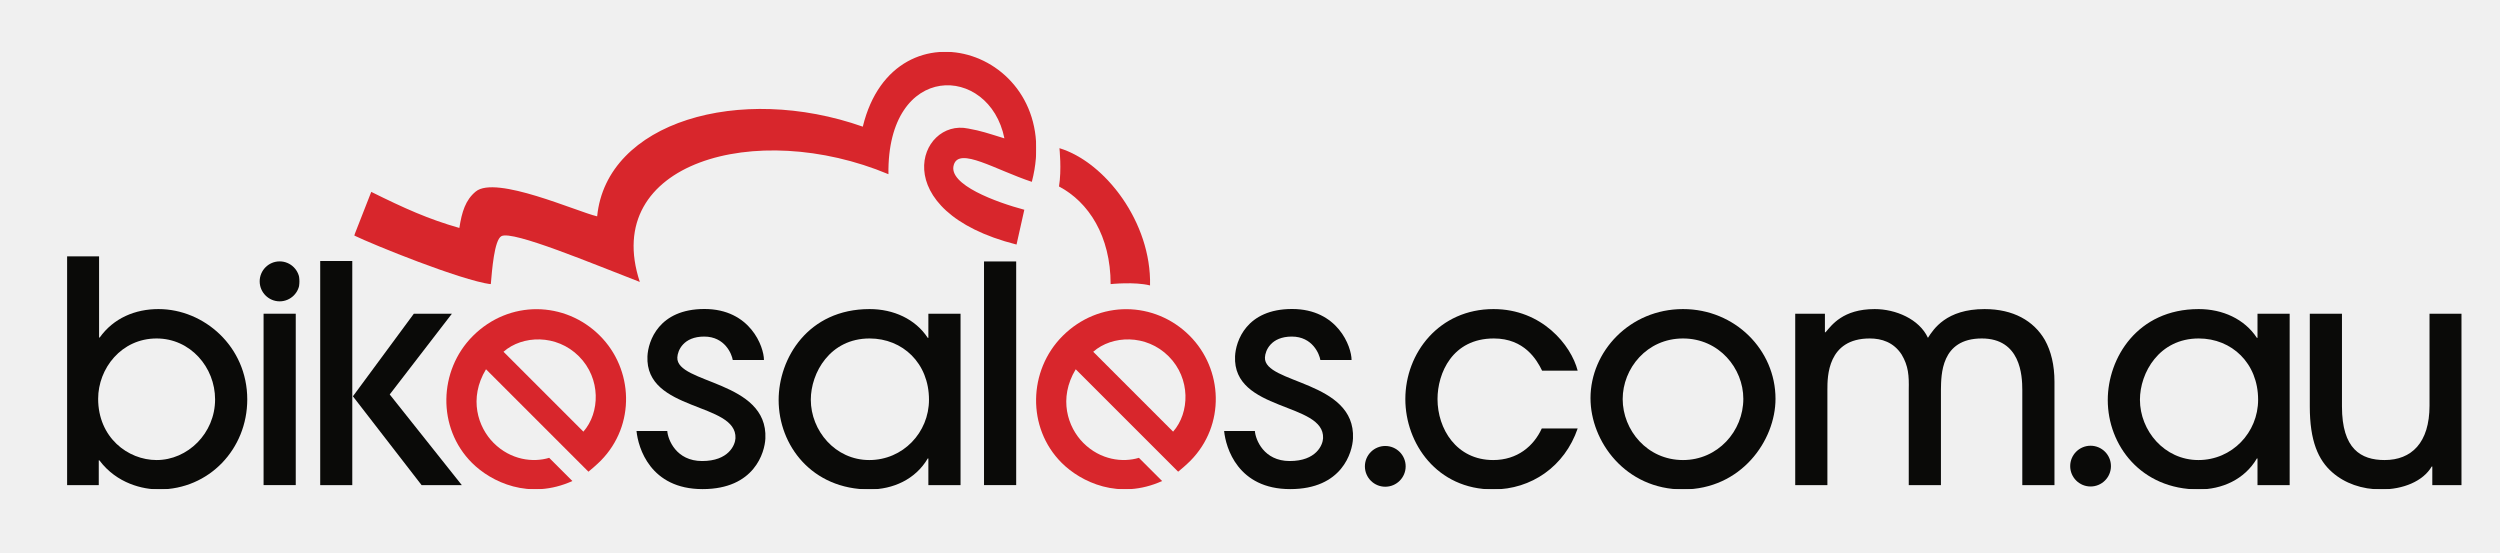
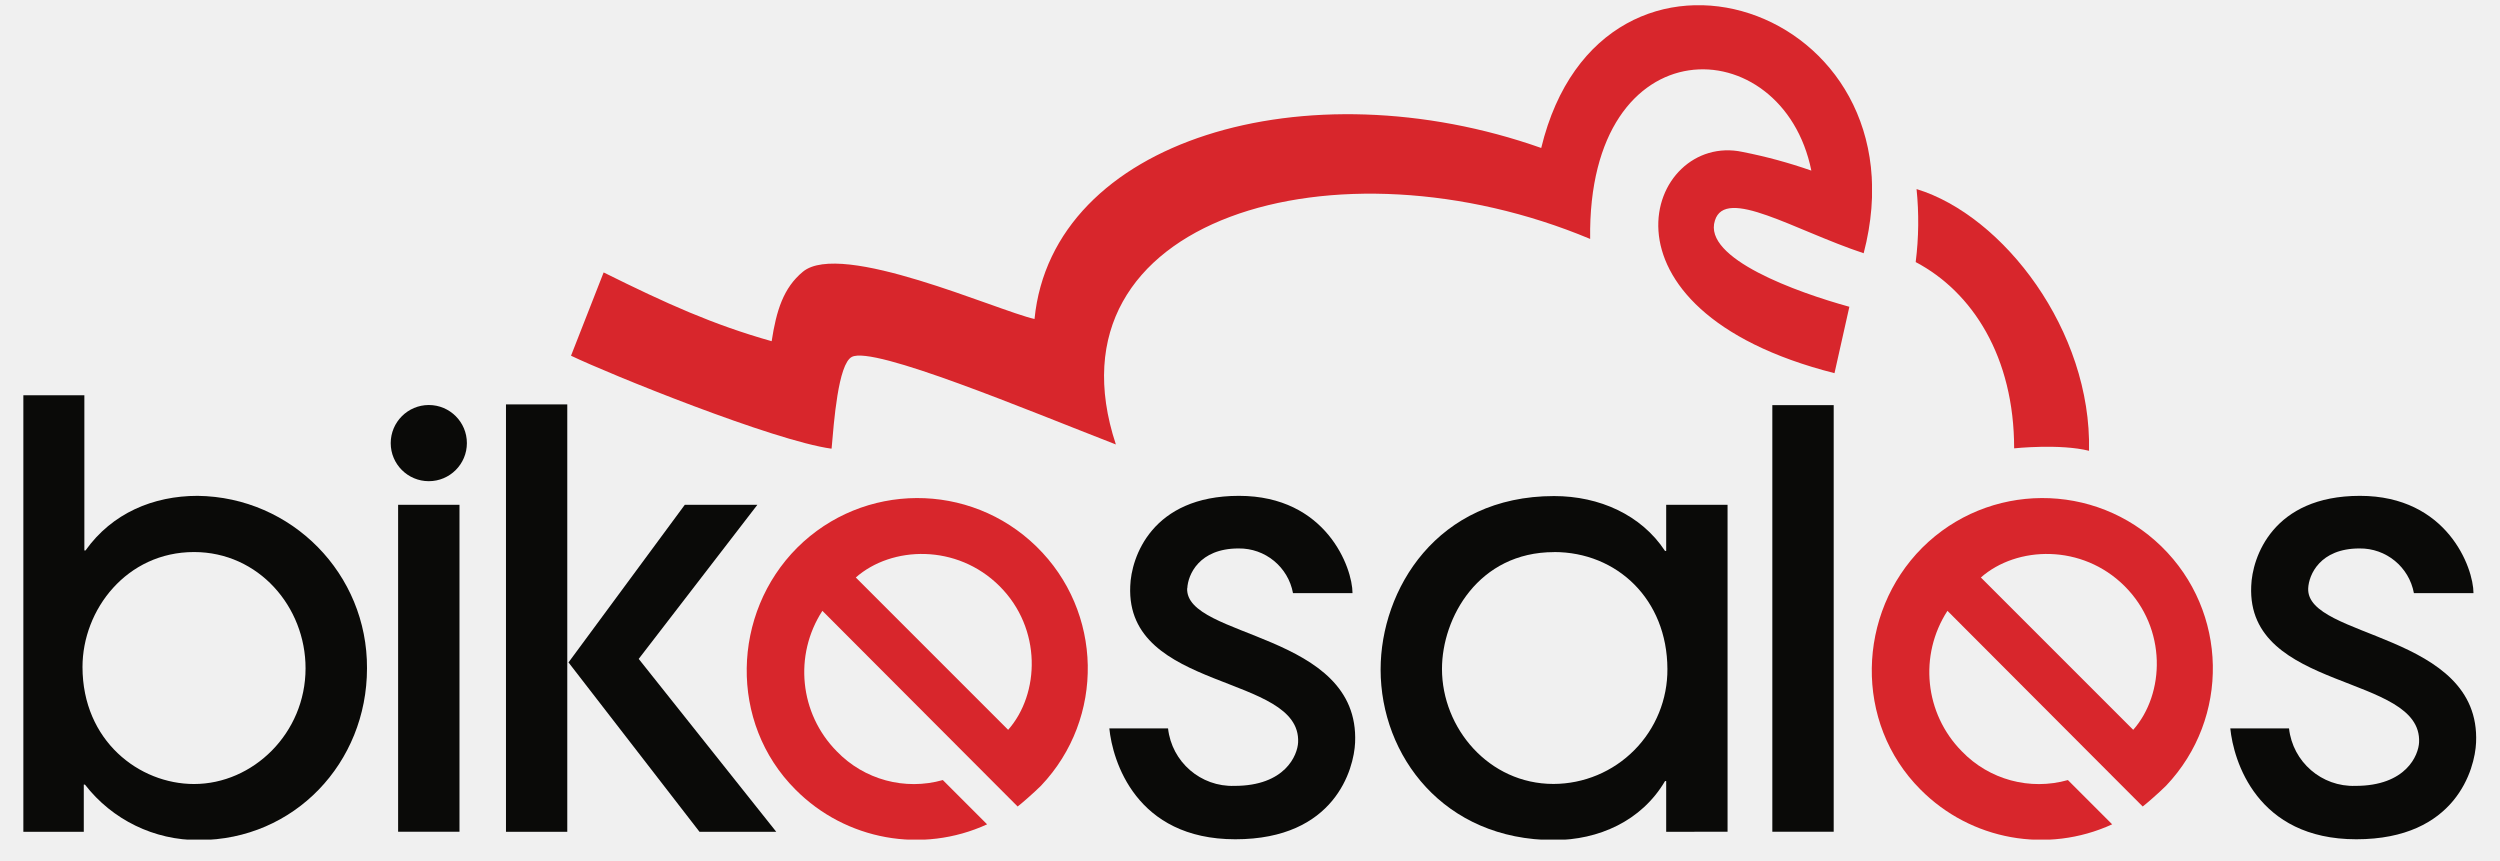
- <svg xmlns="http://www.w3.org/2000/svg" xmlns:xlink="http://www.w3.org/1999/xlink" width="710px" height="157px" viewBox="0 0 710 157" version="1.1">
+ <svg xmlns="http://www.w3.org/2000/svg" id="Layer_1" data-name="Layer 1" viewBox="0 0 347.89 119.69">
  <defs>
-     <polygon id="path-1" points="0.588 0.713 194.303 0.713 194.303 66.725 0.588 66.725 0.588 0.713" />
-     <polygon id="path-3" points="0.06 0.753 0.06 66.94 66.099 66.94 66.099 0.753 0.06 0.753" />
-     <polygon id="path-5" points="609.121 32.533 609.121 64.94 0.911 64.94 0.911 0.127 609.121 0.127" />
+     <style>.cls-1,.cls-2,.cls-3{fill:none;}.cls-2{clip-rule:evenodd;}.cls-3{fill-rule:evenodd;}.cls-4{clip-path:url(#clip-path);}.cls-5{clip-path:url(#clip-path-2);}.cls-6{clip-path:url(#clip-path-3);}.cls-7{clip-path:url(#clip-path-4);}.cls-8{clip-path:url(#clip-path-5);}.cls-9{fill:#d8262c;}.cls-10{clip-path:url(#clip-path-6);}.cls-11{clip-path:url(#clip-path-8);}.cls-12{clip-path:url(#clip-path-10);}.cls-13{clip-path:url(#clip-path-11);}.cls-14{clip-path:url(#clip-path-12);}.cls-15{fill:#0a0a08;}.cls-16{clip-path:url(#clip-path-15);}.cls-17{clip-path:url(#clip-path-16);}.cls-18{clip-path:url(#clip-path-18);}.cls-19{clip-path:url(#clip-path-20);}.cls-20{clip-path:url(#clip-path-22);}.cls-21{clip-path:url(#clip-path-23);}.cls-22{clip-path:url(#clip-path-24);}.cls-23{clip-path:url(#clip-path-27);}.cls-24{clip-path:url(#clip-path-28);}.cls-25{clip-path:url(#clip-path-32);}.cls-26{clip-path:url(#clip-path-33);}.cls-27{clip-path:url(#clip-path-37);}.cls-28{clip-path:url(#clip-path-38);}.cls-29{clip-path:url(#clip-path-42);}.cls-30{clip-path:url(#clip-path-43);}.cls-31{clip-path:url(#clip-path-45);}.cls-32{clip-path:url(#clip-path-47);}.cls-33{clip-path:url(#clip-path-48);}.cls-34{clip-path:url(#clip-path-50);}</style>
+     <clipPath id="clip-path">
+       <rect class="cls-1" x="79.45" y="0.73" width="181.05" height="61.7" />
+     </clipPath>
+     <clipPath id="clip-path-2">
+       <rect class="cls-1" x="-10.82" y="-21.43" width="363.57" height="159.82" />
+     </clipPath>
+     <clipPath id="clip-path-3">
+       <rect class="cls-1" x="78.9" y="-4.6" width="186.93" height="67.29" />
+     </clipPath>
+     <clipPath id="clip-path-4">
+       <path class="cls-1" d="M84,37.91c8.74,4.34,15.23,7.27,23.38,9.57.66-4.27,1.63-7.42,4.35-9.67,5.33-4.39,26.94,5.38,32.23,6.58,2.46-25,37.84-35.32,70.51-23.8,8.44-34.88,53.89-19.92,44.87,14.65-9.7-3.22-19.24-9.3-20.7-4.55-1.72,5.28,11.46,10,18.71,12l-2.07,9.24c-35.05-8.91-26-33.61-12.8-30.79a70,70,0,0,1,9.58,2.6c-4-19.78-31.19-20.59-30.78,9.51-35.19-14.73-76.44-3-66,28.6C143,57.09,121.51,48.06,118.53,49.67c-1.9,1-2.49,9.09-2.81,12.77-8.06-1.1-31-10.41-36.26-12.94L84,37.91" />
+     </clipPath>
+     <clipPath id="clip-path-5">
+       <rect class="cls-1" x="78.9" y="0.07" width="182.25" height="62.62" />
+     </clipPath>
+     <clipPath id="clip-path-6">
+       <path class="cls-1" d="M290.7,62.75c.39-16.71-11.92-32.75-24-36.44a44.69,44.69,0,0,1-.12,10.16c7.91,4.17,13.7,13.2,13.7,25.92,0,0,6.39-.68,10.46.35" />
+     </clipPath>
+     <clipPath id="clip-path-8">
+       <rect class="cls-1" x="3.25" y="54.98" width="61.72" height="61.86" />
+     </clipPath>
+     <clipPath id="clip-path-10">
+       <rect class="cls-1" x="53.67" y="56.15" width="12.15" height="11.22" />
+     </clipPath>
+     <clipPath id="clip-path-11">
+       <path class="cls-1" d="M59.67,56.36a5.3,5.3,0,1,1-5.3,5.3,5.31,5.31,0,0,1,5.3-5.3" />
+     </clipPath>
+     <clipPath id="clip-path-12">
+       <rect class="cls-1" x="3.2" y="54.28" width="62.62" height="62.62" />
+     </clipPath>
+     <clipPath id="clip-path-15">
+       <rect class="cls-1" x="3.2" y="54.28" width="48.6" height="62.62" />
+     </clipPath>
+     <clipPath id="clip-path-16">
+       <path class="cls-1" d="M3.2,115.75V55h8.54v21.6h.16C15.6,71.4,21.34,69,27.5,69A23.86,23.86,0,0,1,51.07,93c0,13.14-10.1,23.9-23.4,23.9a19.9,19.9,0,0,1-15.85-7.72h-.16v6.57ZM27,109.1c8.21,0,15.52-7.06,15.52-16.1C42.53,84.46,36,76.82,27,76.82c-9.36,0-15.52,8-15.52,16C11.49,103.1,19.37,109.1,27,109.1Z" />
+     </clipPath>
+     <clipPath id="clip-path-18">
+       <rect class="cls-1" x="55.4" y="70.25" width="8.54" height="45.49" />
+     </clipPath>
+     <clipPath id="clip-path-20">
+       <polygon class="cls-2" points="638.86 86.55 638.86 116.84 70.41 116.84 70.41 56.27 638.86 56.27 638.86 86.55" />
+     </clipPath>
+     <clipPath id="clip-path-22">
+       <rect class="cls-1" x="69.55" y="56.15" width="39.25" height="59.82" />
+     </clipPath>
+     <clipPath id="clip-path-23">
+       <polyline class="cls-1" points="105.39 70.25 88.88 91.69 108.02 115.75 97.34 115.75 79.11 92.18 78.94 92.18 78.94 115.75 70.41 115.75 70.41 56.27 78.94 56.27 78.94 92.18 79.11 92.18 95.29 70.25 105.39 70.25" />
+     </clipPath>
+     <clipPath id="clip-path-24">
+       <rect class="cls-1" x="69.55" y="56.15" width="275.72" height="60.75" />
+     </clipPath>
+     <clipPath id="clip-path-27">
+       <rect class="cls-1" x="101.33" y="66.43" width="53.27" height="54.21" />
+     </clipPath>
+     <clipPath id="clip-path-28">
+       <path class="cls-1" d="M114.44,85a15.68,15.68,0,0,0,2,19.55,14.87,14.87,0,0,0,14.76,4l6.16,6.16a23.66,23.66,0,0,1-26.67-4.84c-9.3-9.3-8.86-24.54.25-33.66a23.71,23.71,0,0,1,33.93,33.12c-1,1-2.79,2.55-3.26,2.9Zm25.85,16.56c4.41-5,4.73-14.09-1.2-20s-15-5.6-20-1.2Z" />
+     </clipPath>
+     <clipPath id="clip-path-32">
+       <rect class="cls-1" x="257.41" y="66.43" width="54.21" height="54.21" />
+     </clipPath>
+     <clipPath id="clip-path-33">
+       <path class="cls-1" d="M271,85a15.68,15.68,0,0,0,2,19.55,14.87,14.87,0,0,0,14.76,4l6.16,6.16a23.66,23.66,0,0,1-26.67-4.84c-9.3-9.3-8.86-24.54.25-33.66a23.71,23.71,0,0,1,33.93,33.12c-1,1-2.79,2.55-3.26,2.9Zm25.85,16.56c4.41-5,4.73-14.09-1.2-20s-15-5.6-20-1.2Z" />
+     </clipPath>
+     <clipPath id="clip-path-37">
+       <rect class="cls-1" x="191.99" y="68.3" width="48.6" height="48.6" />
+     </clipPath>
+     <clipPath id="clip-path-38">
+       <path class="cls-1" d="M231.86,115.75v-7.06h-.16c-3.28,5.58-9.28,8.21-15.44,8.21-15.36,0-24.14-11.74-24.14-23.73,0-11.09,7.8-24.14,24.14-24.14,6.32,0,12.15,2.63,15.44,7.64h.16V70.25h8.54v45.49Zm-15.6-38.92c-10.51,0-15.6,9.11-15.6,16.26,0,8.21,6.49,16,15.52,16a15.89,15.89,0,0,0,15.85-16C232,83.39,225,76.82,216.26,76.82Z" />
+     </clipPath>
+     <clipPath id="clip-path-42">
+       <rect class="cls-1" x="246.2" y="56.15" width="9.35" height="59.82" />
+     </clipPath>
+     <clipPath id="clip-path-43">
+       <rect class="cls-1" x="246.63" y="56.38" width="8.54" height="59.36" />
+     </clipPath>
+     <clipPath id="clip-path-45">
+       <polygon class="cls-2" points="344.58 86.55 344.58 116.84 70.41 116.84 70.41 56.27 344.58 56.27 344.58 86.55" />
+     </clipPath>
+     <clipPath id="clip-path-47">
+       <rect class="cls-1" x="153.67" y="68.3" width="191.6" height="48.6" />
+     </clipPath>
+     <clipPath id="clip-path-48">
+       <path class="cls-1" d="M321.2,81.87c.08-1.86,1.62-5.55,7.13-5.55a7.6,7.6,0,0,1,7.58,6.22h8.29c0-3.53-3.65-13.54-15.8-13.54s-15,8.57-15.13,12.56c-.66,14.76,23.79,12.14,23.36,21.74-.08,1.78-1.79,6.06-8.85,6.06a9,9,0,0,1-9.25-8h-8.17c.44,4.45,3.65,15.43,17.53,15.43s16.51-9.8,16.67-13.45C345.26,88,320.88,88.9,321.2,81.87" />
+     </clipPath>
+     <clipPath id="clip-path-50">
+       <path class="cls-1" d="M165.22,81.87c.08-1.86,1.62-5.55,7.13-5.55a7.6,7.6,0,0,1,7.58,6.22h8.28c0-3.53-3.65-13.54-15.8-13.54s-15,8.57-15.13,12.56c-.66,14.76,23.79,12.14,23.36,21.74-.08,1.78-1.79,6.06-8.85,6.06a9,9,0,0,1-9.25-8h-8.17c.44,4.45,3.65,15.43,17.53,15.43s16.51-9.8,16.67-13.45c.69-15.41-23.69-14.46-23.37-21.49" />
+     </clipPath>
  </defs>
-   <g id="Page-1" stroke="none" stroke-width="1" fill="none" fill-rule="evenodd">
-     <g id="Biksesales-logo">
-       <g id="bikesales_Logo_RGB" transform="translate(19, 14)">
-         <g id="Group-3" transform="translate(81, 0)">
-           <mask id="mask-2" fill="white">
-             <use xlink:href="#path-1" />
-           </mask>
-           <g id="Clip-2" />
-           <path d="M5.437,40.493 C14.79,45.132 21.733,48.267 30.457,50.737 C31.162,46.172 32.196,42.798 35.11,40.395 C40.811,35.699 63.938,46.155 69.593,47.44 C72.229,20.641 110.081,9.654 145.036,21.971 C154.066,-15.349 202.698,0.657 193.04,37.642 C182.661,34.2 172.45,27.69 170.892,32.775 C169.049,38.425 183.152,43.508 190.906,45.569 L188.694,55.454 C151.19,45.926 160.86,19.493 175.001,22.512 C178.676,23.171 180.405,23.802 185.252,25.296 C181.024,4.131 151.878,3.265 152.317,35.473 C114.661,19.712 70.527,32.231 81.708,66.071 C68.54,61.01 45.588,51.348 42.399,53.067 C40.363,54.163 39.736,62.795 39.388,66.725 C30.761,65.545 6.192,55.587 0.588,52.882 L5.437,40.493" id="Fill-1" fill="#D8262C" mask="url(#mask-2)" />
-         </g>
-         <path d="M307.612,67.065 C308.034,49.184 294.856,32.026 281.88,28.081 C281.88,28.081 282.547,34.164 281.755,38.956 C290.214,43.414 296.418,53.081 296.418,66.687 C296.418,66.687 303.255,65.956 307.612,67.065" id="Fill-4" fill="#D8262C" />
-         <g id="Group-8" transform="translate(0, 58)">
-           <mask id="mask-4" fill="white">
-             <use xlink:href="#path-3" />
-           </mask>
-           <g id="Clip-6" />
-           <path d="M60.424,2.234 C63.548,2.234 66.099,4.783 66.099,7.908 C66.099,11.033 63.548,13.582 60.424,13.582 C57.3,13.582 54.75,11.033 54.75,7.908 C54.75,4.783 57.3,2.234 60.424,2.234" id="Fill-5" fill="#0A0A08" mask="url(#mask-4)" />
-           <path d="M25.479,58.653 C34.265,58.653 42.085,51.096 42.085,41.432 C42.085,32.294 35.056,24.124 25.479,24.124 C15.463,24.124 8.874,32.646 8.874,41.257 C8.874,52.239 17.309,58.653 25.479,58.653 Z M0,65.769 L0,0.753 L9.137,0.753 L9.137,23.86 L9.313,23.86 C13.267,18.325 19.417,15.777 26.006,15.777 C38.922,15.777 51.222,26.408 51.222,41.432 C51.222,55.49 40.415,67 26.182,67 C21.701,67 14.233,65.418 9.225,58.741 L9.049,58.741 L9.049,65.769 L0,65.769 L0,65.769 Z" id="Fill-7" fill="#0A0A08" mask="url(#mask-4)" />
-         </g>
-         <polygon id="Fill-9" fill="#0A0A08" points="55.856 123.769 64.993 123.769 64.993 75.095 55.856 75.095" />
-         <g id="Group-21" transform="translate(71, 60)">
-           <mask id="mask-6" fill="white">
-             <use xlink:href="#path-5" />
-           </mask>
-           <g id="Clip-11" />
-           <polyline id="Fill-10" fill="#0A0A08" mask="url(#mask-6)" points="38.339 15.095 20.679 38.026 41.151 63.769 29.729 63.769 10.224 38.553 10.048 38.553 10.048 63.769 0.911 63.769 0.911 0.127 10.048 0.127 10.048 38.553 10.224 38.553 27.532 15.095 38.339 15.095" />
-           <path d="M75.683,48.589 C80.399,43.24 80.742,33.518 74.404,27.18 C68.066,20.842 58.344,21.185 52.994,25.9 L75.683,48.589 Z M48.024,30.871 C43.025,39.166 45.742,47.35 50.178,51.787 C55.058,56.666 61.402,57.42 65.97,56.021 L72.561,62.613 C60.317,68.138 49.473,62.885 44.022,57.435 C34.071,47.483 34.538,31.175 44.291,21.422 C54.604,11.109 70.482,11.455 80.369,21.341 C89.875,30.847 90.598,46.729 80.597,56.857 C79.479,57.975 77.613,59.588 77.114,59.961 L48.024,30.871 L48.024,30.871 Z" id="Fill-12" fill="#D8262C" mask="url(#mask-6)" />
-           <path d="M243.165,48.589 C247.881,43.24 248.224,33.518 241.886,27.18 C235.548,20.842 225.826,21.185 220.476,25.9 L243.165,48.589 Z M215.506,30.871 C210.507,39.166 213.224,47.35 217.66,51.787 C222.54,56.666 228.884,57.42 233.452,56.021 L240.042,62.613 C227.799,68.138 216.955,62.885 211.504,57.435 C201.554,47.484 202.02,31.175 211.773,21.422 C222.086,11.109 237.964,11.455 247.851,21.341 C257.357,30.847 258.08,46.729 248.079,56.857 C246.961,57.975 245.095,59.588 244.596,59.961 L215.506,30.871 L215.506,30.871 Z" id="Fill-13" fill="#D8262C" mask="url(#mask-6)" />
-           <path d="M156.963,22.124 C145.717,22.124 140.27,31.876 140.27,39.52 C140.27,48.305 147.211,56.653 156.875,56.653 C166.452,56.653 173.833,48.833 173.833,39.52 C173.833,29.152 166.365,22.124 156.963,22.124 Z M173.657,63.769 L173.657,56.213 L173.481,56.213 C169.967,62.188 163.553,65 156.963,65 C140.534,65 131.133,52.435 131.133,39.608 C131.133,27.747 139.479,13.777 156.963,13.777 C163.729,13.777 169.967,16.589 173.481,21.948 L173.657,21.948 L173.657,15.095 L182.794,15.095 L182.794,63.769 L173.657,63.769 L173.657,63.769 Z" id="Fill-14" fill="#0A0A08" mask="url(#mask-6)" />
-           <polygon id="Fill-15" fill="#0A0A08" mask="url(#mask-6)" points="189.46 63.769 198.597 63.769 198.597 0.253 189.46 0.253" />
-           <path d="M347.951,31.261 C346.457,28.186 342.943,22.124 334.244,22.124 C322.471,22.124 318.254,31.964 318.254,39.344 C318.254,47.779 323.613,56.653 334.068,56.653 C340.922,56.653 345.578,52.699 347.863,47.691 L358.055,47.691 C354.365,58.498 344.875,65 334.068,65 C318.078,65 309.117,51.908 309.117,39.344 C309.117,26.166 318.781,13.777 334.156,13.777 C347.951,13.777 356.209,24.056 358.055,31.261 L347.951,31.261" id="Fill-16" fill="#0A0A08" mask="url(#mask-6)" />
-           <path d="M387.973,22.124 C377.693,22.124 370.842,30.646 370.842,39.344 C370.842,48.13 377.781,56.653 387.973,56.653 C397.814,56.653 405.105,48.481 405.105,39.257 C405.105,30.646 398.254,22.124 387.973,22.124 Z M387.973,65 C371.631,65 361.703,51.38 361.703,39.081 C361.703,25.814 372.861,13.777 387.973,13.777 C402.734,13.777 414.244,25.375 414.244,39.257 C414.244,51.118 404.492,65 387.973,65 L387.973,65 Z" id="Fill-17" fill="#0A0A08" mask="url(#mask-6)" />
-           <path d="M484.332,63.769 L484.332,36.709 C484.332,32.579 483.805,22.124 472.822,22.124 C461.137,22.124 461.313,32.579 461.225,36.621 L461.225,63.769 L452.086,63.769 L452.086,36.709 C452.174,32.667 451.998,29.943 450.066,26.692 C447.781,23.178 444.355,22.124 441.016,22.124 C428.98,22.124 428.98,33.018 428.98,36.621 L428.98,63.769 L419.842,63.769 L419.842,15.095 L428.277,15.095 L428.277,20.367 L428.453,20.367 C430.209,18.345 433.373,13.777 442.422,13.777 C448.309,13.777 455.074,16.589 457.535,21.948 C459.115,19.488 462.719,13.777 473.613,13.777 C481.783,13.777 487.582,17.116 490.746,22.563 C492.502,25.726 493.469,29.679 493.469,34.423 L493.469,63.769 L484.332,63.769" id="Fill-18" fill="#0A0A08" mask="url(#mask-6)" />
-           <path d="M534.436,22.124 C523.189,22.124 517.742,31.876 517.742,39.52 C517.742,48.305 524.684,56.653 534.348,56.653 C543.924,56.653 551.305,48.833 551.305,39.52 C551.305,29.152 543.836,22.124 534.436,22.124 Z M551.129,63.769 L551.129,56.213 L550.953,56.213 C547.439,62.188 541.025,65 534.436,65 C518.006,65 508.605,52.435 508.605,39.608 C508.605,27.747 516.951,13.777 534.436,13.777 C541.201,13.777 547.439,16.589 550.953,21.948 L551.129,21.948 L551.129,15.095 L560.266,15.095 L560.266,63.769 L551.129,63.769 L551.129,63.769 Z" id="Fill-19" fill="#0A0A08" mask="url(#mask-6)" />
-           <path d="M575.119,15.095 L575.119,41.453 C575.119,53.49 580.479,56.653 587.244,56.653 C594.801,56.653 599.984,51.82 599.984,41.189 L599.984,15.095 L609.121,15.095 L609.121,63.769 L600.775,63.769 L600.775,58.498 L600.6,58.498 C598.139,62.714 592.428,65 586.277,65 C580.742,65 575.91,63.242 572.396,60.167 C568.354,56.653 565.982,51.205 565.982,41.453 L565.982,15.095 L575.119,15.095" id="Fill-20" fill="#0A0A08" mask="url(#mask-6)" />
-         </g>
-         <path d="M340.242,87.523 C340.33,85.535 341.971,81.586 347.873,81.586 C353.783,81.586 355.73,86.611 355.98,88.236 L364.846,88.242 C364.846,84.465 360.941,73.754 347.945,73.754 C334.953,73.754 331.946,82.919 331.755,87.188 C331.048,102.979 357.213,100.176 356.754,110.453 C356.668,112.362 354.838,116.933 347.283,116.933 C339.902,116.933 337.563,110.845 337.387,108.4 L328.649,108.4 C329.12,113.165 332.553,124.907 347.41,124.907 C362.195,124.907 365.076,114.417 365.25,110.514 C365.988,94.031 339.904,95.047 340.242,87.523" id="Fill-22" fill="#0A0A08" />
-         <path d="M173.36,87.523 C173.449,85.535 175.089,81.586 180.992,81.586 C186.902,81.586 188.85,86.611 189.1,88.236 L197.964,88.242 C197.964,84.465 194.061,73.754 181.064,73.754 C168.071,73.754 165.064,82.919 164.874,87.188 C164.167,102.979 190.332,100.176 189.873,110.453 C189.787,112.362 187.956,116.933 180.402,116.933 C173.021,116.933 170.681,110.845 170.506,108.4 L161.768,108.4 C162.239,113.165 165.671,124.907 180.529,124.907 C195.313,124.907 198.195,114.417 198.368,110.514 C199.107,94.031 173.023,95.047 173.36,87.523" id="Fill-23" fill="#0A0A08" />
-         <path d="M380.207,118.447 C380.207,121.641 377.612,124.23 374.419,124.23 C371.222,124.23 368.631,121.641 368.631,118.447 C368.631,115.25 371.222,112.658 374.419,112.658 C377.612,112.658 380.207,115.25 380.207,118.447" id="Fill-24" fill="#0A0A08" />
-         <path d="M580.508,118.38 C580.508,121.571 577.916,124.164 574.723,124.164 C571.527,124.164 568.937,121.571 568.937,118.38 C568.937,115.18 571.527,112.589 574.723,112.589 C577.916,112.589 580.508,115.18 580.508,118.38" id="Fill-25" fill="#0A0A08" />
+   <g class="cls-4">
+     <g class="cls-5">
+       <g class="cls-6">
+         <g class="cls-7">
+           <g class="cls-8">
+             <rect class="cls-9" x="74.78" y="-3.94" width="190.4" height="71.04" />
+           </g>
+         </g>
+       </g>
+     </g>
+   </g>
+   <g class="cls-10">
+     <g class="cls-5">
+       <rect class="cls-9" x="261.86" y="21.64" width="33.52" height="45.78" />
+     </g>
+   </g>
+   <g class="cls-11">
+     <g class="cls-5">
+       <g class="cls-12">
+         <g class="cls-13">
+           <g class="cls-14">
+             <rect class="cls-15" x="49.69" y="51.69" width="19.95" height="19.95" />
+           </g>
+         </g>
+       </g>
+     </g>
+   </g>
+   <g class="cls-11">
+     <g class="cls-5">
+       <g class="cls-16">
+         <g class="cls-17">
+           <g class="cls-14">
+             <rect class="cls-15" x="-1.48" y="50.31" width="57.22" height="71.26" />
+           </g>
+         </g>
+       </g>
+     </g>
+   </g>
+   <g class="cls-18">
+     <g class="cls-5">
+       <rect class="cls-15" x="50.73" y="65.58" width="17.89" height="54.84" />
+     </g>
+   </g>
+   <g class="cls-19">
+     <g class="cls-5">
+       <g class="cls-20">
+         <g class="cls-21">
+           <g class="cls-22">
+             <rect class="cls-15" x="65.73" y="51.59" width="46.96" height="68.83" />
+           </g>
+         </g>
+       </g>
+     </g>
+   </g>
+   <g class="cls-19">
+     <g class="cls-5">
+       <g class="cls-23">
+         <g class="cls-24">
+           <g class="cls-22">
+             <rect class="cls-9" x="99.24" y="64.38" width="57.05" height="57.16" />
+           </g>
+         </g>
+       </g>
+     </g>
+   </g>
+   <g class="cls-19">
+     <g class="cls-5">
+       <g class="cls-25">
+         <g class="cls-26">
+           <g class="cls-22">
+             <rect class="cls-9" x="255.78" y="64.38" width="57.05" height="57.16" />
+           </g>
+         </g>
+       </g>
+     </g>
+   </g>
+   <g class="cls-19">
+     <g class="cls-5">
+       <g class="cls-27">
+         <g class="cls-28">
+           <g class="cls-22">
+             <rect class="cls-15" x="187.44" y="64.35" width="57.63" height="57.22" />
+           </g>
+         </g>
+       </g>
+     </g>
+   </g>
+   <g class="cls-19">
+     <g class="cls-5">
+       <g class="cls-29">
+         <g class="cls-30">
+           <g class="cls-22">
+             <rect class="cls-15" x="241.96" y="51.71" width="17.89" height="68.71" />
+           </g>
+         </g>
+       </g>
+     </g>
+   </g>
+   <g class="cls-31">
+     <g class="cls-5">
+       <g class="cls-32">
+         <g class="cls-33">
+           <g class="cls-22">
+             <rect class="cls-15" x="305.69" y="64.33" width="43.57" height="57.16" />
+           </g>
+         </g>
+         <g class="cls-34">
+           <g class="cls-22">
+             <rect class="cls-15" x="149.72" y="64.33" width="43.57" height="57.16" />
+           </g>
+         </g>
      </g>
    </g>
  </g>
</svg>
